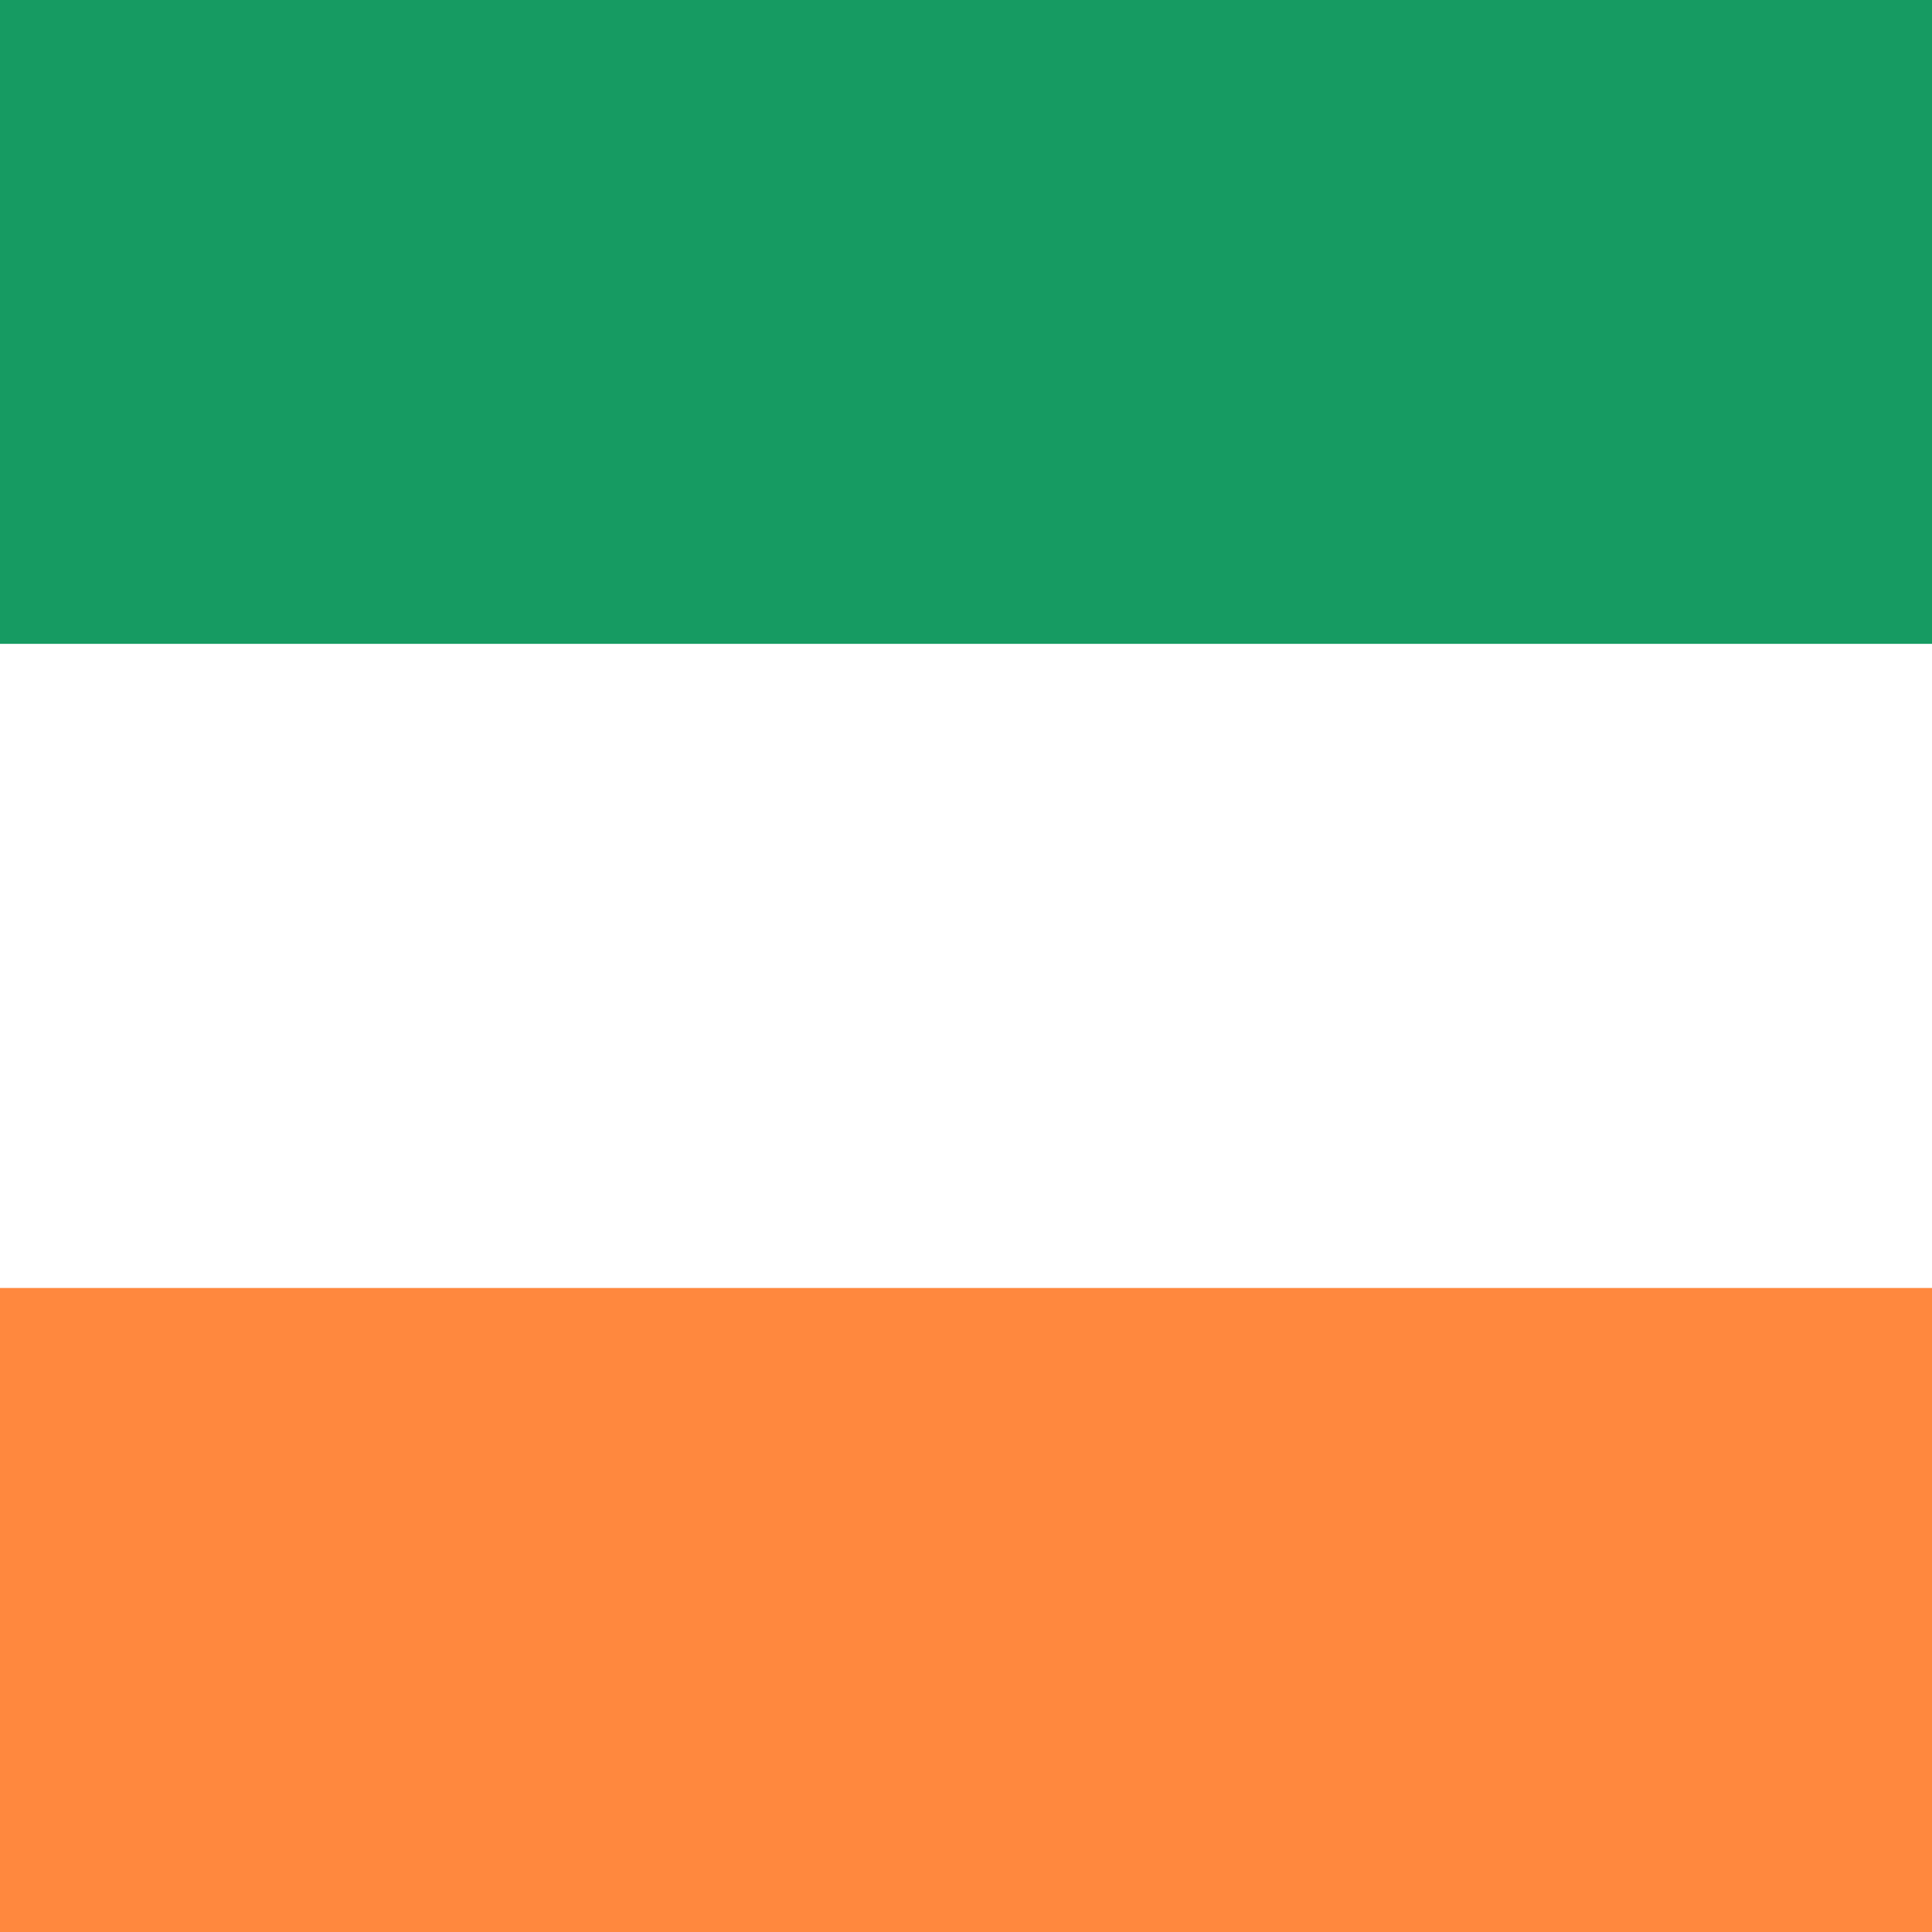
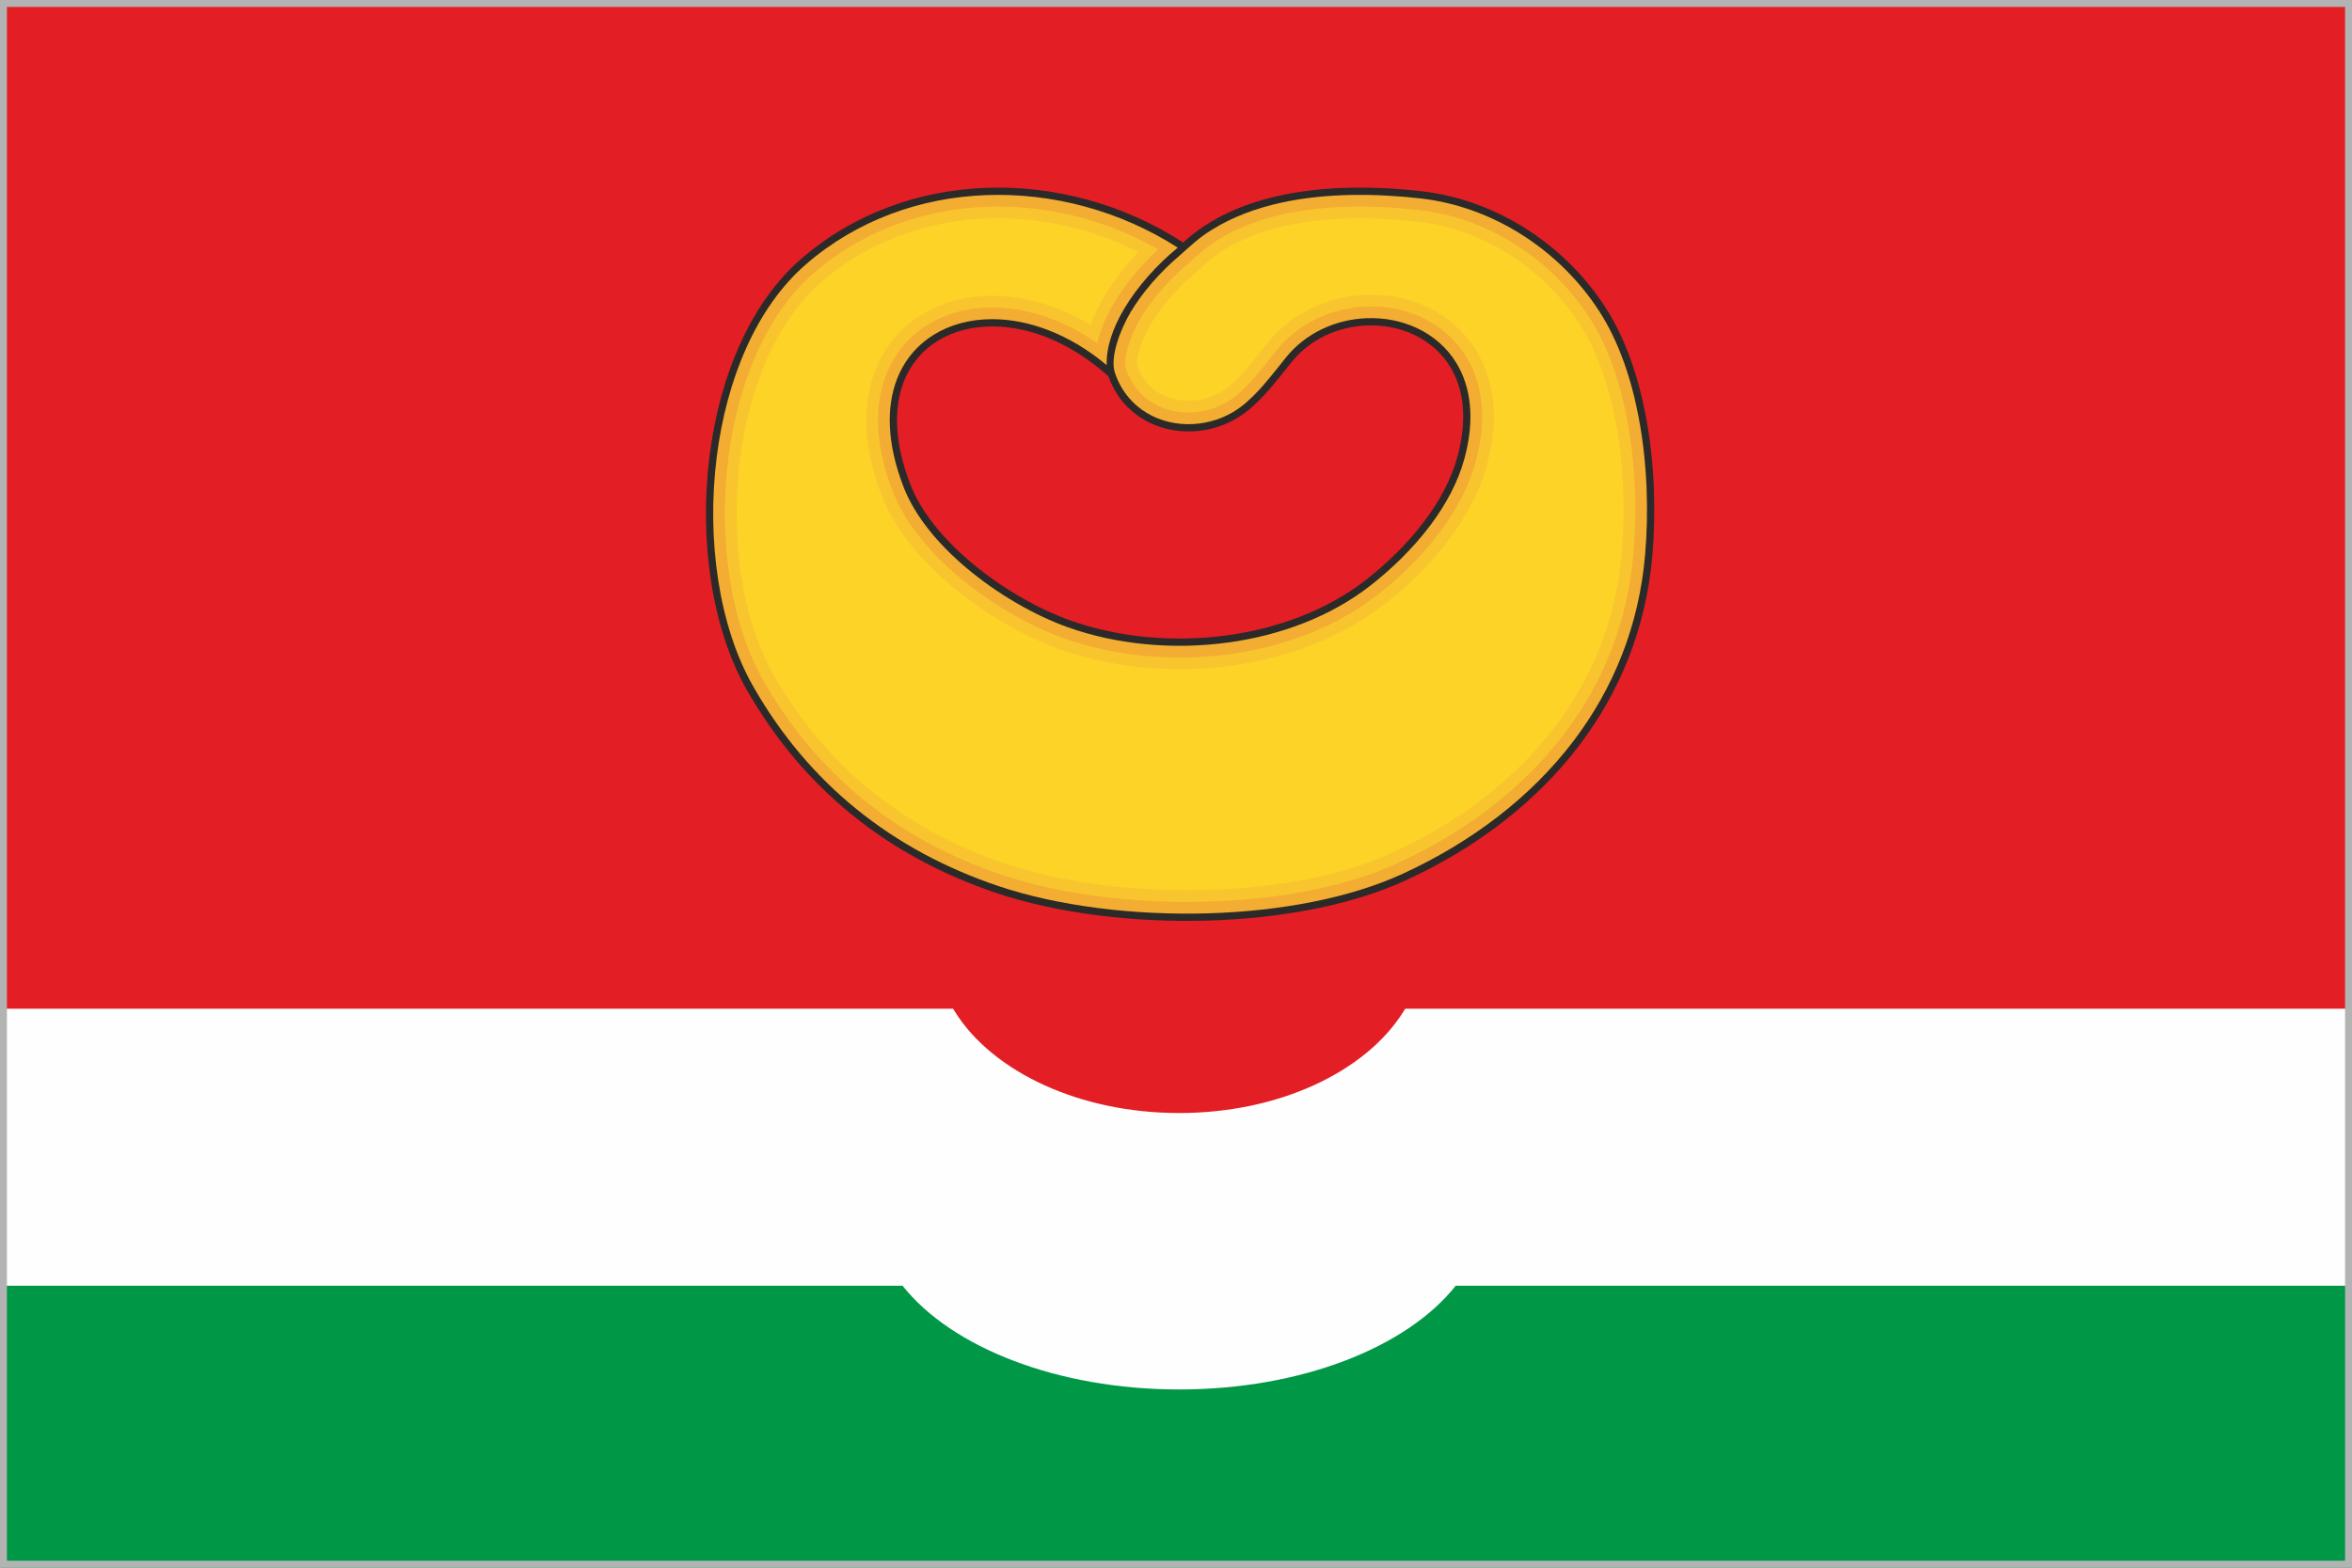
- <svg xmlns="http://www.w3.org/2000/svg" viewBox="0 0 3 3">
-   <rect width="3" height="1" fill="#169B62" />
-   <rect y="1" width="3" height="1" fill="#FFFFFF" />
-   <rect y="2" width="3" height="1" fill="#FF883E" />
+ <svg xmlns="http://www.w3.org/2000/svg" xml:space="preserve" version="1.1" shape-rendering="geometricPrecision" text-rendering="geometricPrecision" image-rendering="optimizeQuality" fill-rule="evenodd" clip-rule="evenodd" width="1800px" height="1200px" viewBox="0 0 1800 1200">
+   <g id="Слой_x0020_1">
+     <g id="_1653385280128">
+       <g>
+         <rect fill="#FEFEFE" x="1.6" y="0.84" width="1798.4" height="1199.16" />
+         <path fill="#E31E25" d="M1800 772.13l0 -772.13c-366.53,0 -1431.72,0.56 -1798.4,0.84 -0.18,257.1 -1.19,514.21 -1.6,771.29l726.33 0 3.06 0 1.64 2.61c14.4,22.92 38.4,42.4 68.56,56.08 29.49,13.37 64.81,21.15 102.81,21.15 38.01,0 73.33,-7.78 102.82,-21.15 30.15,-13.68 54.15,-33.16 68.56,-56.08l1.64 -2.61 3.06 0 721.52 0z" />
+         <path fill="#009847" d="M1800 984.17l-685.93 0c-18.67,23.6 -48.36,43.54 -85.14,57.51 -36.42,13.85 -79.89,21.89 -126.53,21.89 -46.63,0 -90.1,-8.04 -126.53,-21.89 -36.78,-13.97 -66.46,-33.91 -85.13,-57.51l-690.74 0 0 215.83 1800 0 0 -215.83z" />
+         <path fill="#2B2A29" fill-rule="nonzero" d="M754.37 143.79c52.49,-1.98 106.04,12.6 151.11,41.82 20.29,-18.62 46.07,-29.78 73.74,-35.87 35.65,-7.83 74.47,-7.24 108.72,-3.35 28.23,3.21 55.57,13.26 79.77,28.6 24.32,15.42 45.49,36.21 61.24,60.79 15.04,23.48 24.98,52.67 30.74,83.49 6.6,35.26 7.75,72.68 4.85,106.1 -4.83,55.64 -24.91,104.35 -55.94,145.2 -33.35,43.92 -79.35,78.72 -132.64,103.25 -41.83,19.26 -95.97,29.16 -150.74,30.82 -58.25,1.78 -117.31,-5.75 -163.1,-21.21 -40.2,-13.57 -77.69,-33.31 -110.85,-60.36 -30.81,-25.14 -57.87,-56.59 -79.88,-95.27 -26.67,-46.89 -36.49,-114.69 -28.35,-178.93 7.56,-59.81 30.7,-116.64 70.26,-150.86 40.23,-34.8 90.16,-52.29 141.07,-54.22zm4.78 106.07c-15.59,0.04 -29.87,3.84 -41.56,11.06 -11.62,7.18 -20.71,17.76 -25.98,31.39 -7.73,19.99 -7.31,46.6 5.2,78.77 8.18,21.03 25.15,41.36 45.62,58.76 23.68,20.13 51.98,36.3 76.81,45.12 36.55,12.99 79.02,16.95 119.92,11.36 38.82,-5.3 76.22,-19.2 105.79,-42.13 15.4,-11.94 32.08,-27.72 45.71,-46.02 10.95,-14.72 19.94,-31.08 24.67,-48.37 8.04,-29.38 4.61,-52.37 -5.39,-68.89 -6.7,-11.07 -16.38,-19.27 -27.55,-24.58 -11.24,-5.34 -23.98,-7.75 -36.73,-7.2 -21.44,0.93 -42.9,10.23 -57.26,28.08 -1.27,1.58 -2.76,3.46 -4.3,5.4 -8.11,10.23 -17.12,21.6 -27.77,30.59 -7.05,5.96 -15,10.35 -23.32,13.17 -12.97,4.42 -26.88,5.05 -39.75,1.97 -12.93,-3.09 -24.81,-9.91 -33.67,-20.39 -4.73,-5.6 -8.59,-12.24 -11.29,-19.9 -24.38,-21.84 -55.75,-38.27 -89.15,-38.19z" />
+         <path fill="#F3AD32" fill-rule="nonzero" d="M901.35 189.56c-43.88,-28.13 -95.85,-42.14 -146.78,-40.22 -49.7,1.88 -98.41,18.94 -137.64,52.87 -38.46,33.26 -60.98,88.8 -68.39,147.35 -7.99,63.12 1.59,129.63 27.69,175.5 21.65,38.06 48.26,68.99 78.54,93.7 32.63,26.62 69.54,46.05 109.11,59.41 45.2,15.25 103.56,22.68 161.19,20.93 54.06,-1.65 107.42,-11.38 148.56,-30.32 52.51,-24.18 97.78,-58.41 130.56,-101.56 30.39,-40.02 50.06,-87.77 54.8,-142.33 2.87,-32.98 1.74,-69.88 -4.76,-104.6 -5.64,-30.16 -15.33,-58.67 -29.96,-81.51 -15.3,-23.88 -35.89,-44.09 -59.55,-59.09 -23.5,-14.91 -50.03,-24.67 -77.39,-27.78 -33.73,-3.82 -71.94,-4.42 -106.94,3.27 -18.96,4.17 -36.97,10.77 -52.78,20.62 -10.32,6.24 -17.2,13.14 -25.33,20.23 -14.34,12.21 -27.83,27.43 -37.17,43.17 -6.55,11.06 -16.19,33.42 -11.79,46.37 2.48,7.27 6.08,13.54 10.52,18.79 8.07,9.55 18.91,15.77 30.7,18.59 11.86,2.83 24.69,2.24 36.69,-1.84 7.67,-2.61 15.01,-6.66 21.51,-12.15 10.22,-8.64 19.06,-19.78 27.01,-29.81 1.39,-1.75 2.77,-3.49 4.32,-5.42 15.42,-19.16 38.4,-29.15 61.35,-30.14 13.64,-0.59 27.29,1.99 39.34,7.72 12.11,5.75 22.62,14.68 29.92,26.73 10.75,17.75 14.48,42.22 6,73.22 -4.93,18.03 -14.24,34.99 -25.56,50.21 -13.97,18.76 -31.04,34.9 -46.78,47.11 -30.36,23.55 -68.69,37.81 -108.44,43.24 -41.77,5.71 -85.15,1.66 -122.51,-11.62 -25.42,-9.03 -54.36,-25.56 -78.55,-46.12 -21.11,-17.95 -38.66,-39.03 -47.21,-61 -13.05,-33.57 -13.4,-61.56 -5.2,-82.78 5.73,-14.8 15.61,-26.29 28.24,-34.1 12.57,-7.76 27.85,-11.85 44.48,-11.89 27.64,-0.06 59.05,11.09 87.8,35.19 -0.43,-13.72 4.8,-28.67 13.38,-43.13 10.22,-17.24 25.25,-33.87 41.02,-46.81z" />
+         <path fill="#F9C52E" fill-rule="nonzero" d="M886.24 190.88c-18.23,-10.46 -37.69,-18.5 -57.72,-23.99 -24.05,-6.59 -48.96,-9.53 -73.63,-8.6 -24.46,0.93 -48.65,5.66 -71.46,14.43 -21.73,8.34 -42.26,20.37 -60.64,36.27 -17.48,15.12 -31.54,35.24 -42.24,58.3 -11.73,25.26 -19.4,53.93 -23.13,83.4 -3.94,31.12 -3.49,63.08 1.2,92.84 4.54,28.76 13.05,55.39 25.4,77.1 10.35,18.19 21.88,34.73 34.45,49.72 12.99,15.5 27.03,29.28 41.96,41.46 15.57,12.7 32.13,23.72 49.5,33.18 18.1,9.85 37.1,18.03 56.8,24.68 21.98,7.42 47.17,12.95 73.88,16.42 27.08,3.51 55.73,4.92 84.22,4.05 27.29,-0.83 54.39,-3.76 79.76,-8.94 23.74,-4.84 45.93,-11.66 65.29,-20.57 25.98,-11.96 50.16,-26.46 71.86,-43.34 21.06,-16.38 39.71,-34.93 55.32,-55.48 15.01,-19.77 27.31,-41.46 36.37,-64.97 8.66,-22.5 14.36,-46.77 16.61,-72.72 1.45,-16.72 1.87,-34.35 1.06,-52.06 -0.76,-16.74 -2.6,-33.67 -5.68,-50.12 -2.82,-15.08 -6.7,-29.74 -11.73,-43.45 -4.65,-12.65 -10.28,-24.42 -16.97,-34.87 -7.26,-11.32 -15.75,-21.78 -25.21,-31.17 -9.56,-9.49 -20.19,-17.94 -31.6,-25.18 -11.38,-7.22 -23.41,-13.14 -35.81,-17.6 -12.18,-4.37 -24.85,-7.37 -37.75,-8.84 -17.84,-2.02 -36.87,-3.13 -55.88,-2.55 -16.17,0.5 -32.47,2.23 -48.18,5.68 -9.35,2.05 -18.41,4.71 -27.02,8.08 -8.05,3.14 -15.73,6.91 -22.92,11.38l-0.11 0.07c-7.67,4.64 -13.39,9.76 -19.3,15.05 -1.74,1.56 -3.48,3.12 -4.76,4.23l-0.11 0.07c-6.85,5.83 -13.61,12.54 -19.89,19.83 -5.85,6.81 -11.09,13.93 -15.34,21.09 -3.47,5.86 -7.88,15.17 -10.19,24.25 -1.46,5.73 -2.05,11.1 -0.83,14.68 1.03,3.03 2.3,5.86 3.77,8.49 1.52,2.71 3.23,5.17 5.09,7.38 3.35,3.96 7.23,7.23 11.45,9.79 4.47,2.7 9.36,4.67 14.49,5.89 5.09,1.22 10.45,1.7 15.86,1.43 5.31,-0.27 10.66,-1.29 15.87,-3.06 3.44,-1.17 6.74,-2.63 9.83,-4.37 2.99,-1.69 5.93,-3.73 8.76,-6.12 9.54,-8.06 18.09,-18.84 25.78,-28.54l0.01 -0.01 0 0 2.1 -2.64c0.29,-0.38 0.93,-1.17 2.25,-2.82 8.32,-10.33 18.64,-18.28 29.97,-23.85 11.93,-5.86 24.98,-9.06 37.98,-9.63 7.63,-0.33 15.21,0.23 22.51,1.66 7.28,1.43 14.37,3.73 21.04,6.9 6.93,3.3 13.42,7.55 19.24,12.74 5.56,4.96 10.47,10.79 14.51,17.47 6.32,10.43 10.48,22.83 11.66,37.14 1.04,12.76 -0.31,27.13 -4.67,43.07 -2.56,9.35 -6.14,18.31 -10.47,26.81 -4.67,9.18 -10.31,18.02 -16.54,26.39 -6.82,9.17 -14.34,17.72 -22.07,25.51 -8.73,8.79 -17.77,16.64 -26.42,23.36 -15.48,12 -32.95,21.7 -51.6,29.13 -19.43,7.75 -40.1,13.03 -61.13,15.9 -21.57,2.95 -43.59,3.37 -65.05,1.33 -21.46,-2.03 -42.34,-6.52 -61.63,-13.38 -13.44,-4.77 -27.83,-11.57 -42.05,-19.92 -13.66,-8.02 -27.1,-17.43 -39.31,-27.81 -11.42,-9.71 -21.87,-20.34 -30.56,-31.57 -8.16,-10.55 -14.78,-21.64 -19.21,-33.05 -6.66,-17.11 -10.19,-32.92 -11.09,-47.26 -0.99,-15.75 1.18,-29.81 5.89,-41.98 3.19,-8.25 7.51,-15.58 12.76,-21.92 5.42,-6.54 11.86,-12.08 19.13,-16.57 7.07,-4.37 14.84,-7.68 23.11,-9.89 8.15,-2.18 16.91,-3.31 26.07,-3.33 15.36,-0.03 31.74,3.11 48.17,9.7 10.87,4.35 21.77,10.21 32.43,17.64 0.48,-2.13 1.05,-4.26 1.71,-6.39 2.56,-8.23 6.38,-16.48 11.14,-24.5 5.26,-8.86 11.72,-17.58 18.91,-25.77 4.65,-5.31 9.61,-10.4 14.73,-15.16z" />
+         <path fill="#FCD326" fill-rule="nonzero" d="M871.31 193c-14.49,-7.38 -29.64,-13.22 -45.14,-17.47 -23.17,-6.35 -47.18,-9.18 -70.97,-8.28 -23.5,0.88 -46.71,5.42 -68.58,13.82 -20.75,7.97 -40.37,19.48 -57.96,34.69 -16.47,14.25 -29.78,33.34 -39.97,55.29 -11.34,24.45 -18.77,52.21 -22.39,80.76 -3.83,30.29 -3.4,61.4 1.17,90.35 4.37,27.7 12.53,53.28 24.35,74.05 10.05,17.66 21.27,33.76 33.53,48.38 12.65,15.09 26.28,28.47 40.73,40.27 15.16,12.36 31.26,23.08 48.13,32.27 17.62,9.59 36.14,17.56 55.36,24.05 21.45,7.24 46.06,12.63 72.16,16.02 26.63,3.46 54.81,4.84 82.85,3.99 26.78,-0.81 53.35,-3.69 78.22,-8.76 23.05,-4.71 44.58,-11.32 63.32,-19.95 25.34,-11.66 48.93,-25.81 70.11,-42.29 20.52,-15.96 38.63,-33.94 53.7,-53.79 14.51,-19.1 26.4,-40.06 35.14,-62.75 8.34,-21.66 13.83,-45.12 16.02,-70.31 1.43,-16.46 1.84,-33.7 1.06,-50.89 -0.74,-16.31 -2.54,-32.82 -5.54,-48.86 -2.73,-14.57 -6.47,-28.75 -11.35,-42.01 -4.43,-12.07 -9.77,-23.25 -16.09,-33.11 -6.91,-10.79 -14.99,-20.74 -23.98,-29.66 -9.06,-8.99 -19.18,-17.04 -30.09,-23.96 -10.9,-6.91 -22.33,-12.55 -34.02,-16.75 -11.49,-4.12 -23.47,-6.96 -35.72,-8.35 -17.53,-1.99 -36.16,-3.08 -54.65,-2.51 -15.55,0.47 -31.29,2.15 -46.53,5.5 -8.91,1.96 -17.52,4.48 -25.65,7.65 -7.54,2.95 -14.73,6.47 -21.44,10.65l-0.21 0.14c-7.07,4.28 -12.43,9.07 -17.97,14.03 -1.94,1.73 -3.88,3.47 -4.83,4.3l-0.21 0.14c-6.36,5.41 -12.78,11.8 -18.88,18.89 -5.56,6.46 -10.49,13.15 -14.43,19.79 -3.14,5.29 -7.13,13.7 -9.21,21.89 -1.07,4.23 -1.62,7.86 -1.03,9.59 0.84,2.48 1.89,4.81 3.1,6.98 1.25,2.23 2.63,4.22 4.11,5.98 2.73,3.23 5.86,5.88 9.24,7.92 3.65,2.21 7.68,3.83 11.92,4.84 4.24,1.02 8.76,1.41 13.37,1.18 4.45,-0.22 8.97,-1.08 13.41,-2.59 3,-1.02 5.8,-2.25 8.32,-3.67 2.44,-1.38 4.9,-3.1 7.36,-5.18 8.85,-7.48 17.11,-17.9 24.54,-27.27l0.01 -0.01 0 0 2.1 -2.65 2.3 -2.84c9.16,-11.39 20.52,-20.14 33.02,-26.28 13.07,-6.42 27.33,-9.93 41.53,-10.54 8.37,-0.36 16.66,0.24 24.61,1.8 7.98,1.57 15.78,4.1 23.15,7.6 7.66,3.64 14.88,8.37 21.38,14.18 6.2,5.53 11.67,12.04 16.2,19.5 7.03,11.62 11.66,25.34 12.95,41.07 1.12,13.7 -0.32,29.09 -4.98,46.14 -2.76,10.06 -6.55,19.58 -11.1,28.53 -4.88,9.57 -10.79,18.83 -17.35,27.65 -7.11,9.55 -14.91,18.42 -22.92,26.49 -9,9.07 -18.34,17.18 -27.29,24.13 -16.14,12.51 -34.34,22.61 -53.78,30.37 -20.13,8.02 -41.52,13.48 -63.23,16.45 -22.24,3.04 -44.94,3.47 -67.09,1.37 -22.23,-2.11 -43.83,-6.74 -63.78,-13.83 -13.91,-4.95 -28.83,-12 -43.59,-20.67 -14.14,-8.29 -28.01,-18.01 -40.57,-28.69 -11.87,-10.08 -22.76,-21.17 -31.86,-32.93 -8.66,-11.19 -15.71,-23.04 -20.48,-35.3 -7.01,-18.02 -10.73,-34.72 -11.69,-49.93 -1.07,-17.07 1.32,-32.41 6.49,-45.77 3.56,-9.21 8.37,-17.37 14.21,-24.42 6.01,-7.26 13.2,-13.43 21.33,-18.46 7.87,-4.85 16.44,-8.52 25.5,-10.95 8.84,-2.36 18.38,-3.58 28.39,-3.6 16.49,-0.04 34,3.31 51.51,10.33 8,3.2 16.01,7.17 23.93,11.93 2.66,-7.27 6.15,-14.45 10.29,-21.43 5.52,-9.3 12.32,-18.47 19.89,-27.1 2.12,-2.43 4.31,-4.81 6.54,-7.14z" />
+       </g>
+       <g>
+         <path fill="#B3B3B3" d="M0 0l1800 0 0 1200 -1800 0 0 -1200zm1794.69 5.31l-1789.38 0 0 1189.38 1789.38 0 0 -1189.38z" />
+       </g>
+     </g>
+   </g>
</svg>
